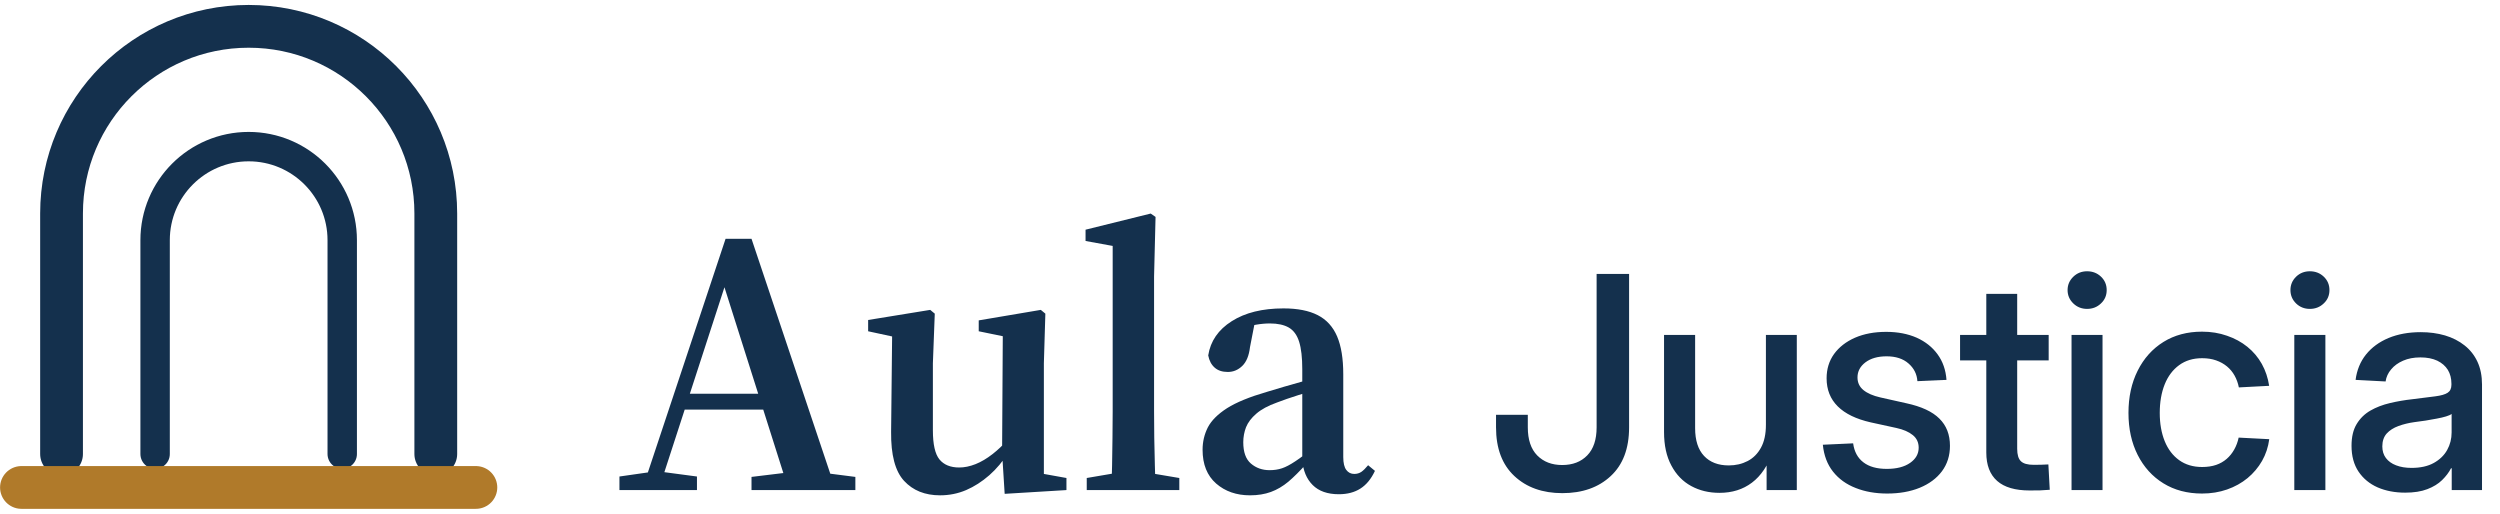
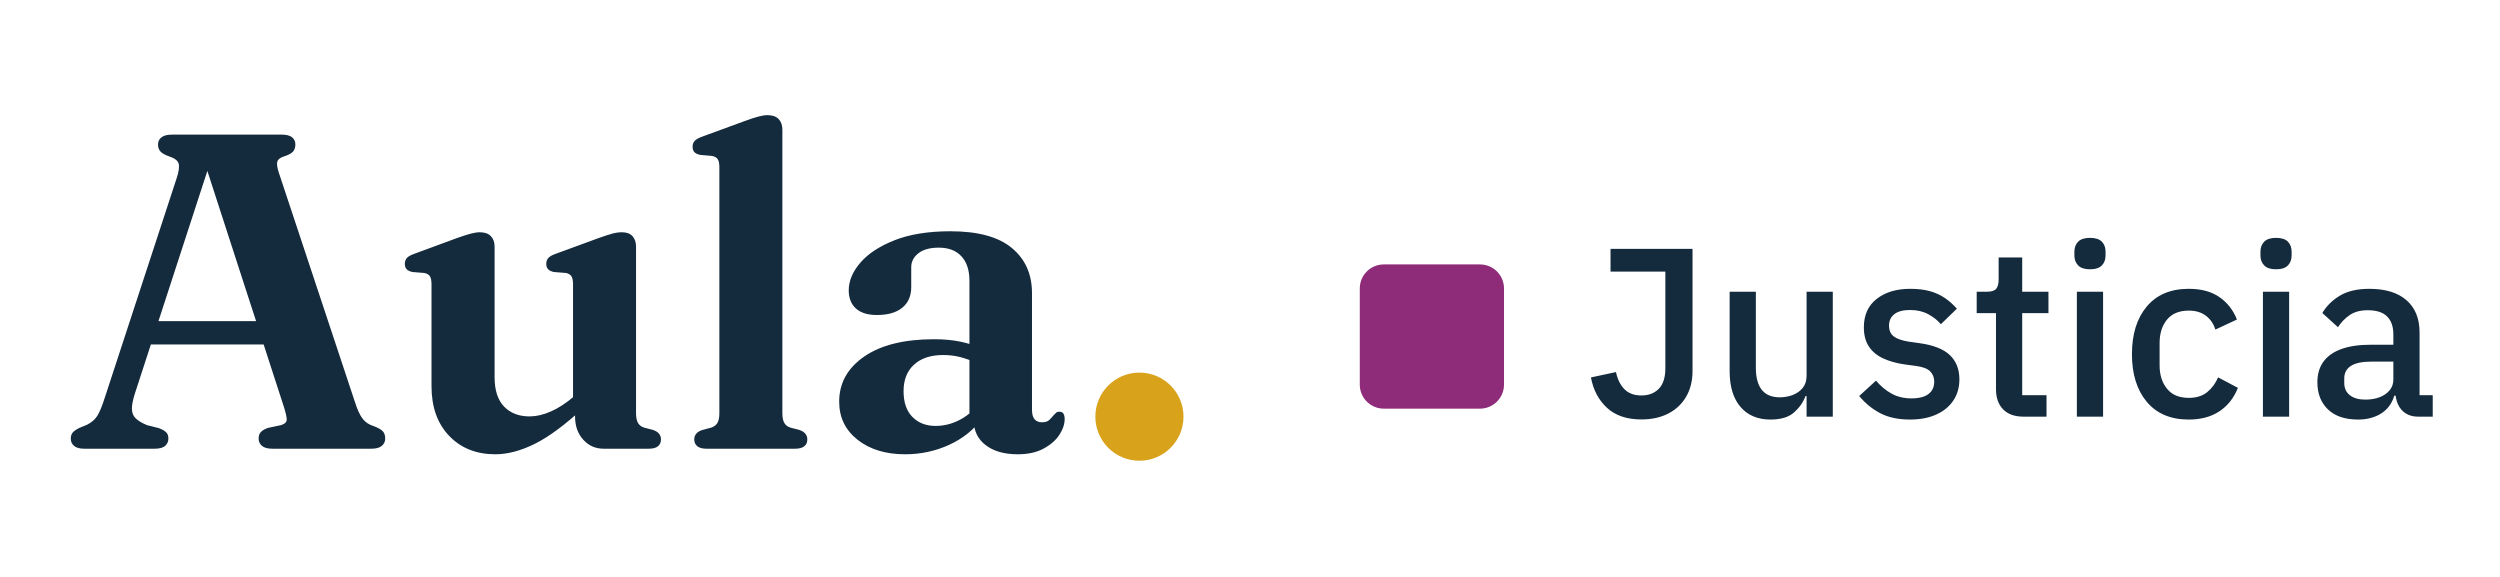
- <svg xmlns="http://www.w3.org/2000/svg" viewBox="0 0 252.5 51.9" width="253" height="52" role="img" aria-label="Aula Justicia">
-   <g transform="translate(0.81,-0.04) scale(1.35)">
-     <g fill="none" stroke-linecap="round">
-       <path d="M4 34V16a14 14 0 0 1 28 0v18" stroke="#14304D" stroke-width="3.2" />
-       <path d="M11 34V18a7 7 0 0 1 14 0v16" stroke="#14304D" stroke-width="2.2" />
-       <path d="M1 36.5h34" stroke="#B07A2A" stroke-width="3.2" />
-     </g>
-   </g>
-   <path transform="translate(62.22,49.5)" d="M0.34 0V-1.37L3.76 -1.86H4.48L8.17 -1.37V0ZM2.62 0 11.06 -25.38H13.68L22.19 0H17.44L10.6 -21.58H11.29L11.13 -21.05L4.29 0ZM6.38 -8.13V-9.73H16.99V-8.13ZM13.68 0V-1.33L18.05 -1.86H20.03L24.17 -1.33V0ZM32.72 0.53Q30.44 0.53 29.09 -0.93Q27.74 -2.39 27.78 -5.89L27.89 -16.34L28.84 -15.31L25.46 -16.04V-17.18L31.73 -18.2L32.19 -17.82L32 -12.81V-6.04Q32 -3.91 32.66 -3.1Q33.33 -2.28 34.66 -2.28Q35.45 -2.28 36.31 -2.62Q37.16 -2.96 38.02 -3.63Q38.87 -4.29 39.63 -5.17L40.17 -3.8H39.63Q38.8 -2.47 37.7 -1.5Q36.59 -0.53 35.36 0Q34.12 0.53 32.72 0.53ZM39.25 0.38 38.99 -3.76V-3.84L39.06 -15.54L36.63 -16.04V-17.14L42.9 -18.2L43.36 -17.82L43.21 -12.81V-1.63L45.49 -1.22V0ZM47.54 0V-1.22L51.3 -1.86H53.09L56.89 -1.22V0ZM50.01 0Q50.08 -1.18 50.1 -2.53Q50.12 -3.88 50.14 -5.28Q50.16 -6.69 50.16 -7.98V-24.66L47.42 -25.16V-26.3L54 -27.93L54.49 -27.59L54.34 -21.55V-7.98Q54.34 -6.69 54.36 -5.28Q54.38 -3.88 54.42 -2.53Q54.45 -1.18 54.49 0ZM64.03 0.53Q61.98 0.53 60.61 -0.66Q59.24 -1.86 59.24 -4.07Q59.24 -5.28 59.77 -6.33Q60.31 -7.37 61.71 -8.27Q63.12 -9.16 65.74 -9.92Q66.58 -10.18 67.51 -10.45Q68.44 -10.72 69.44 -11Q70.45 -11.29 71.52 -11.55V-10.41Q70.07 -9.96 68.88 -9.58Q67.68 -9.2 66.77 -8.85Q65.4 -8.36 64.66 -7.71Q63.92 -7.07 63.63 -6.35Q63.35 -5.62 63.35 -4.83Q63.35 -3.34 64.12 -2.68Q64.9 -2.01 66.01 -2.01Q66.69 -2.01 67.26 -2.2Q67.83 -2.39 68.61 -2.91Q69.39 -3.42 70.53 -4.37L70.95 -2.62H69.69Q68.74 -1.56 67.91 -0.85Q67.07 -0.15 66.14 0.19Q65.21 0.53 64.03 0.53ZM73 0.42Q71.29 0.42 70.36 -0.51Q69.43 -1.44 69.31 -3.04V-3.19V-12.2Q69.31 -13.98 68.99 -14.99Q68.67 -16 67.94 -16.42Q67.22 -16.83 66.04 -16.83Q65.36 -16.83 64.62 -16.7Q63.88 -16.57 62.93 -16.23L64.6 -17.37L64.03 -14.44Q63.88 -13.15 63.25 -12.54Q62.62 -11.93 61.79 -11.93Q60.95 -11.93 60.46 -12.37Q59.96 -12.81 59.81 -13.6Q60.15 -15.77 62.19 -17.06Q64.22 -18.35 67.41 -18.35Q69.54 -18.35 70.87 -17.67Q72.2 -16.99 72.83 -15.52Q73.45 -14.06 73.45 -11.7V-3.34Q73.45 -2.43 73.76 -2.03Q74.06 -1.63 74.56 -1.63Q74.97 -1.63 75.28 -1.84Q75.58 -2.05 75.96 -2.51L76.65 -1.94Q76.08 -0.72 75.18 -0.15Q74.29 0.42 73 0.42Z" fill="#14304D" />
-   <path transform="translate(150.02,49.5)" d="M7.78 0.31Q4.78 0.31 2.93 -1.42Q1.08 -3.15 1.08 -6.34V-7.6H4.29V-6.33Q4.29 -4.47 5.24 -3.5Q6.2 -2.53 7.76 -2.53Q9.35 -2.53 10.29 -3.5Q11.24 -4.47 11.24 -6.33V-21.83H14.52V-6.33Q14.52 -3.13 12.66 -1.41Q10.81 0.31 7.78 0.31ZM23.65 0.28Q22.05 0.28 20.79 -0.41Q19.52 -1.1 18.79 -2.48Q18.05 -3.85 18.05 -5.86V-15.67H21.19V-6.25Q21.19 -4.41 22.09 -3.45Q22.99 -2.49 24.59 -2.49Q25.64 -2.49 26.49 -2.93Q27.34 -3.37 27.84 -4.28Q28.34 -5.19 28.34 -6.59V-15.67H31.46V0H28.41V-3.88H29.04Q28.29 -1.77 26.93 -0.75Q25.57 0.28 23.65 0.28ZM40.59 0.35Q38.82 0.35 37.41 -0.21Q35.99 -0.76 35.12 -1.86Q34.25 -2.96 34.09 -4.58L37.15 -4.72Q37.32 -3.46 38.19 -2.8Q39.05 -2.14 40.55 -2.14Q42.04 -2.14 42.91 -2.75Q43.77 -3.35 43.77 -4.28Q43.77 -5.07 43.18 -5.55Q42.58 -6.04 41.53 -6.27L38.92 -6.84Q36.72 -7.34 35.6 -8.45Q34.47 -9.57 34.47 -11.29Q34.47 -12.69 35.22 -13.74Q35.98 -14.79 37.34 -15.39Q38.7 -15.98 40.49 -15.98Q42.23 -15.98 43.57 -15.39Q44.9 -14.79 45.68 -13.71Q46.47 -12.63 46.58 -11.13L43.64 -11Q43.57 -12.07 42.74 -12.79Q41.92 -13.51 40.53 -13.51Q39.2 -13.51 38.39 -12.9Q37.59 -12.29 37.59 -11.38Q37.59 -10.59 38.19 -10.1Q38.79 -9.61 39.89 -9.36L42.52 -8.77Q44.8 -8.28 45.86 -7.22Q46.93 -6.17 46.93 -4.47Q46.93 -2.99 46.12 -1.9Q45.31 -0.82 43.87 -0.23Q42.44 0.35 40.59 0.35ZM56.9 -15.67V-13.1H47.95V-15.67ZM50.6 -19.82H53.72V-4.17Q53.72 -3.28 54.09 -2.92Q54.46 -2.55 55.39 -2.55Q55.72 -2.55 56.14 -2.56Q56.57 -2.58 56.87 -2.59L57.01 -0.03Q56.58 0.01 56.04 0.03Q55.5 0.04 54.98 0.04Q52.79 0.04 51.7 -0.92Q50.6 -1.89 50.6 -3.79ZM59.21 0V-15.67H62.34V0ZM60.78 -18.3Q59.96 -18.3 59.39 -18.85Q58.81 -19.41 58.81 -20.2Q58.81 -20.99 59.39 -21.55Q59.96 -22.1 60.78 -22.1Q61.61 -22.1 62.18 -21.56Q62.76 -21.01 62.76 -20.2Q62.76 -19.39 62.18 -18.85Q61.61 -18.3 60.78 -18.3ZM72.39 0.35Q70.16 0.35 68.49 -0.68Q66.82 -1.71 65.89 -3.55Q64.96 -5.39 64.96 -7.79Q64.96 -10.21 65.89 -12.06Q66.82 -13.92 68.49 -14.96Q70.16 -16 72.39 -16Q73.75 -16 74.91 -15.59Q76.08 -15.19 76.97 -14.47Q77.87 -13.74 78.43 -12.74Q78.99 -11.73 79.17 -10.53L76.11 -10.37Q75.98 -11.02 75.68 -11.56Q75.38 -12.1 74.91 -12.49Q74.44 -12.88 73.81 -13.1Q73.19 -13.32 72.4 -13.32Q71.04 -13.32 70.08 -12.62Q69.12 -11.92 68.62 -10.68Q68.12 -9.43 68.12 -7.79Q68.12 -6.18 68.62 -4.94Q69.12 -3.71 70.08 -3.02Q71.04 -2.33 72.4 -2.33Q73.19 -2.33 73.81 -2.54Q74.42 -2.75 74.88 -3.15Q75.33 -3.54 75.64 -4.09Q75.95 -4.64 76.09 -5.3L79.18 -5.14Q79.02 -3.94 78.45 -2.94Q77.88 -1.95 76.99 -1.21Q76.09 -0.47 74.92 -0.06Q73.75 0.35 72.39 0.35ZM81.71 0V-15.67H84.85V0ZM83.28 -18.3Q82.46 -18.3 81.89 -18.85Q81.32 -19.41 81.32 -20.2Q81.32 -20.99 81.89 -21.55Q82.46 -22.1 83.28 -22.1Q84.11 -22.1 84.68 -21.56Q85.26 -21.01 85.26 -20.2Q85.26 -19.39 84.68 -18.85Q84.11 -18.3 83.28 -18.3ZM92.91 0.26Q91.36 0.26 90.13 -0.27Q88.91 -0.81 88.2 -1.86Q87.49 -2.92 87.49 -4.47Q87.49 -5.82 88.01 -6.67Q88.53 -7.53 89.4 -8.03Q90.27 -8.53 91.38 -8.79Q92.48 -9.05 93.66 -9.18Q95.11 -9.36 95.96 -9.47Q96.82 -9.58 97.2 -9.83Q97.58 -10.08 97.58 -10.63V-10.75Q97.58 -11.54 97.22 -12.14Q96.85 -12.73 96.15 -13.07Q95.44 -13.4 94.45 -13.4Q93.45 -13.4 92.7 -13.07Q91.94 -12.74 91.49 -12.19Q91.03 -11.65 90.93 -10.97L87.9 -11.13Q88.09 -12.61 88.95 -13.69Q89.82 -14.77 91.23 -15.36Q92.65 -15.95 94.48 -15.95Q95.8 -15.95 96.93 -15.62Q98.07 -15.28 98.91 -14.61Q99.75 -13.95 100.21 -12.96Q100.67 -11.97 100.67 -10.66V0H97.61V-2.2H97.54Q97.22 -1.58 96.64 -1.01Q96.06 -0.44 95.14 -0.09Q94.23 0.26 92.91 0.26ZM93.55 -2.24Q94.9 -2.24 95.8 -2.74Q96.7 -3.24 97.15 -4.05Q97.6 -4.86 97.6 -5.82V-7.69Q97.44 -7.56 97.04 -7.44Q96.65 -7.32 96.11 -7.22Q95.58 -7.12 94.98 -7.02Q94.39 -6.93 93.82 -6.86Q92.97 -6.74 92.23 -6.47Q91.49 -6.2 91.04 -5.71Q90.6 -5.21 90.6 -4.41Q90.6 -3.72 90.96 -3.24Q91.33 -2.75 91.99 -2.5Q92.66 -2.24 93.55 -2.24Z" fill="#14304D" />
+ <svg xmlns="http://www.w3.org/2000/svg" viewBox="0 0 312 72" width="312" height="72" role="img" aria-label="Aula Justicia">
+   <path d="M17.772 40.074H34.309L34.426 42.991H17.57ZM21.014 54.723Q21.014 55.294 20.606 55.647Q20.197 56.0 19.306 56.0H10.542Q9.669 56.0 9.252 55.653Q8.834 55.306 8.834 54.734Q8.834 54.286 9.064 53.995Q9.294 53.704 9.921 53.396L10.834 53.021Q11.679 52.606 12.122 51.929Q12.564 51.251 13.102 49.555L22.067 22.176Q22.459 20.961 22.291 20.406Q22.123 19.852 21.126 19.522Q20.342 19.253 20.032 18.914Q19.721 18.575 19.721 18.054Q19.721 17.466 20.158 17.133Q20.594 16.8 21.474 16.8H35.149Q36.039 16.8 36.451 17.133Q36.862 17.466 36.862 18.043Q36.862 18.598 36.551 18.934Q36.241 19.27 35.529 19.488Q34.762 19.723 34.619 20.138Q34.477 20.552 34.779 21.493L44.31 50.215Q44.753 51.604 45.262 52.265Q45.772 52.926 46.673 53.189Q47.519 53.525 47.796 53.847Q48.073 54.169 48.073 54.723Q48.073 55.294 47.645 55.647Q47.217 56.0 46.337 56.0H33.99Q33.116 56.0 32.696 55.647Q32.276 55.294 32.276 54.723Q32.276 54.214 32.559 53.911Q32.842 53.609 33.469 53.396L35.082 53.054Q35.799 52.819 35.785 52.332Q35.771 51.845 35.412 50.725L25.5 20.166L26.441 19.6L16.831 49.123Q16.462 50.283 16.462 51.008Q16.462 51.733 16.918 52.195Q17.374 52.657 18.354 53.06L19.827 53.43Q20.415 53.654 20.715 53.928Q21.014 54.202 21.014 54.723Z M71.767 51.979V50.585L71.515 50.484V35.493Q71.515 34.754 71.294 34.451Q71.073 34.149 70.614 34.065L69.118 33.947Q68.598 33.83 68.385 33.58Q68.172 33.331 68.172 32.928Q68.172 32.486 68.438 32.189Q68.704 31.892 69.449 31.64L74.685 29.719Q75.737 29.344 76.384 29.165Q77.031 28.986 77.613 28.986Q78.498 28.986 78.938 29.478Q79.377 29.971 79.377 30.766V51.52Q79.377 52.377 79.624 52.788Q79.87 53.2 80.369 53.362L81.449 53.642Q81.976 53.805 82.233 54.113Q82.491 54.421 82.491 54.83Q82.491 55.378 82.119 55.689Q81.746 56.0 80.957 56.0H75.34Q73.806 56.0 72.786 54.872Q71.767 53.743 71.767 51.979ZM53.853 48.216V35.493Q53.853 34.754 53.637 34.451Q53.422 34.149 52.934 34.065L51.467 33.947Q50.946 33.83 50.734 33.58Q50.521 33.331 50.521 32.928Q50.521 32.486 50.787 32.189Q51.053 31.892 51.798 31.64L57.006 29.719Q58.109 29.327 58.761 29.156Q59.413 28.986 59.867 28.986Q60.802 28.986 61.264 29.478Q61.726 29.971 61.726 30.766V47.079Q61.726 49.515 62.911 50.742Q64.095 51.968 66.094 51.968Q67.332 51.968 68.724 51.363Q70.115 50.759 71.605 49.498L72.73 48.518L74.013 49.846L72.915 50.809Q69.398 54.068 66.761 55.381Q64.123 56.694 61.816 56.694Q58.254 56.694 56.054 54.393Q53.853 52.091 53.853 48.216Z M97.639 16.162V51.52Q97.639 52.377 97.885 52.788Q98.132 53.2 98.63 53.362L99.711 53.642Q100.237 53.805 100.495 54.113Q100.753 54.421 100.753 54.83Q100.753 55.378 100.38 55.689Q100.008 56.0 99.218 56.0H88.181Q87.402 56.0 87.022 55.689Q86.641 55.378 86.641 54.83Q86.641 54.432 86.893 54.124Q87.145 53.816 87.688 53.654L88.774 53.362Q89.284 53.189 89.53 52.788Q89.777 52.388 89.777 51.531V20.877Q89.777 20.149 89.556 19.846Q89.334 19.544 88.847 19.46L87.38 19.331Q86.859 19.214 86.646 18.97Q86.434 18.726 86.434 18.312Q86.434 17.87 86.7 17.578Q86.966 17.287 87.71 17.024L92.918 15.114Q94.022 14.711 94.674 14.54Q95.326 14.37 95.78 14.37Q96.715 14.37 97.177 14.862Q97.639 15.355 97.639 16.162Z M121.523 52.427V51.85L120.986 51.738V35.039Q120.986 33.068 119.986 31.987Q118.986 30.906 117.166 30.906Q115.509 30.906 114.615 31.609Q113.722 32.312 113.722 33.342V35.823Q113.722 37.486 112.608 38.399Q111.494 39.312 109.45 39.312Q107.702 39.312 106.812 38.494Q105.922 37.677 105.922 36.238Q105.922 34.468 107.375 32.78Q108.828 31.091 111.656 29.977Q114.484 28.862 118.628 28.862Q123.763 28.862 126.277 30.948Q128.792 33.034 128.792 36.585V51.134Q128.792 51.94 129.114 52.321Q129.436 52.702 130.029 52.702Q130.651 52.702 130.951 52.411Q131.25 52.119 131.48 51.834Q131.642 51.649 131.799 51.514Q131.956 51.38 132.202 51.38Q132.566 51.38 132.717 51.626Q132.869 51.873 132.869 52.304Q132.869 53.256 132.211 54.264Q131.553 55.272 130.245 55.983Q128.938 56.694 127.011 56.694Q124.497 56.694 123.01 55.552Q121.523 54.41 121.523 52.427ZM104.729 50.126Q104.729 46.654 107.856 44.495Q110.984 42.336 116.584 42.336Q118.415 42.336 119.88 42.644Q121.344 42.952 122.419 43.462L121.792 45.259Q120.823 44.822 119.84 44.565Q118.858 44.307 117.693 44.307Q115.38 44.307 114.072 45.506Q112.765 46.704 112.765 48.81Q112.765 50.932 113.879 52.044Q114.993 53.155 116.752 53.155Q118.258 53.155 119.65 52.464Q121.042 51.772 121.999 50.551L122.615 52.153Q121.058 54.32 118.471 55.507Q115.884 56.694 112.961 56.694Q109.315 56.694 107.022 54.88Q104.729 53.066 104.729 50.126Z" fill="#142A3D" />
+   <circle cx="142.2" cy="52" r="5.5" fill="#D9A21B" />
+   <rect x="169.7" y="33" width="18" height="18" rx="3" fill="#8E2C7A" />
+   <path d="M200.995 31.06H211.228V46.301Q211.228 48.135 210.437 49.498Q209.647 50.86 208.213 51.604Q206.78 52.347 204.844 52.347Q202.132 52.347 200.557 50.899Q198.982 49.451 198.55 47.103L201.675 46.435Q201.949 47.772 202.721 48.563Q203.493 49.354 204.852 49.354Q206.203 49.354 207.02 48.518Q207.837 47.682 207.837 45.953V33.895H200.995Z M225.461 52.0V49.429H225.328Q224.903 50.577 223.903 51.469Q222.902 52.36 220.952 52.36Q218.569 52.36 217.215 50.783Q215.86 49.206 215.86 46.322V36.405H219.131V45.915Q219.131 47.716 219.871 48.65Q220.611 49.585 222.12 49.585Q222.965 49.585 223.731 49.296Q224.496 49.006 224.978 48.41Q225.461 47.814 225.461 46.91V36.405H228.732V52.0Z M238.368 52.36Q236.174 52.36 234.665 51.573Q233.157 50.787 232.03 49.42L234.124 47.502Q234.999 48.535 236.07 49.126Q237.142 49.718 238.535 49.718Q239.975 49.718 240.683 49.167Q241.391 48.616 241.391 47.633Q241.391 46.862 240.895 46.355Q240.4 45.849 239.165 45.677L237.73 45.485Q236.166 45.262 235.007 44.722Q233.847 44.182 233.228 43.229Q232.609 42.275 232.609 40.848Q232.609 38.551 234.216 37.298Q235.823 36.045 238.385 36.045Q239.811 36.045 240.857 36.338Q241.902 36.632 242.714 37.187Q243.526 37.742 244.22 38.522L242.22 40.461Q241.608 39.729 240.637 39.208Q239.666 38.687 238.384 38.687Q237.068 38.687 236.41 39.21Q235.751 39.733 235.751 40.626Q235.751 41.531 236.337 41.979Q236.923 42.427 238.158 42.629L239.601 42.834Q242.181 43.199 243.357 44.332Q244.533 45.465 244.533 47.351Q244.533 48.851 243.779 49.982Q243.025 51.113 241.639 51.737Q240.253 52.36 238.368 52.36Z M255.406 52.0H252.56Q250.881 52.0 249.991 51.088Q249.1 50.176 249.1 48.579V39.081H246.691V36.405H247.99Q248.822 36.405 249.126 36.038Q249.43 35.672 249.43 34.879V32.128H252.371V36.405H255.646V39.081H252.371V49.324H255.406Z M260.829 33.607Q259.822 33.607 259.353 33.123Q258.885 32.64 258.885 31.899V31.393Q258.885 30.64 259.353 30.162Q259.822 29.685 260.829 29.685Q261.852 29.685 262.312 30.162Q262.773 30.64 262.773 31.393V31.899Q262.773 32.64 262.312 33.123Q261.852 33.607 260.829 33.607ZM259.193 52.0V36.405H262.464V52.0Z M273.159 52.36Q269.774 52.36 267.921 50.151Q266.067 47.942 266.067 44.196Q266.067 40.45 267.921 38.248Q269.774 36.045 273.159 36.045Q275.508 36.045 277.001 37.09Q278.494 38.136 279.167 39.88L276.478 41.13Q276.148 40.058 275.307 39.411Q274.467 38.764 273.159 38.764Q271.362 38.764 270.44 39.89Q269.518 41.015 269.518 42.825V45.593Q269.518 47.372 270.44 48.513Q271.362 49.654 273.159 49.654Q274.565 49.654 275.442 48.951Q276.319 48.248 276.821 47.094L279.291 48.405Q278.529 50.312 276.973 51.336Q275.418 52.36 273.159 52.36Z M284.049 33.607Q283.042 33.607 282.573 33.123Q282.105 32.64 282.105 31.899V31.393Q282.105 30.64 282.573 30.162Q283.042 29.685 284.049 29.685Q285.072 29.685 285.532 30.162Q285.993 30.64 285.993 31.393V31.899Q285.993 32.64 285.532 33.123Q285.072 33.607 284.049 33.607ZM282.413 52.0V36.405H285.684V52.0Z M303.604 52.0H301.78Q300.884 52.0 300.239 51.595Q299.594 51.19 299.26 50.438Q298.926 49.686 298.926 48.679V48.392L299.869 49.378H298.806Q298.377 50.839 297.173 51.599Q295.969 52.36 294.272 52.36Q291.85 52.36 290.53 51.094Q289.21 49.827 289.21 47.718Q289.21 46.159 289.975 45.122Q290.74 44.085 292.22 43.553Q293.701 43.022 295.874 43.022H298.691V41.722Q298.691 40.29 297.919 39.504Q297.147 38.717 295.479 38.717Q294.125 38.717 293.241 39.321Q292.358 39.926 291.779 40.835L289.827 39.062Q290.598 37.755 292.016 36.9Q293.435 36.045 295.689 36.045Q298.709 36.045 300.335 37.47Q301.962 38.894 301.962 41.495V49.324H303.604ZM298.691 45.129H295.946Q294.226 45.129 293.394 45.665Q292.563 46.201 292.563 47.226V47.779Q292.563 48.791 293.274 49.331Q293.986 49.872 295.2 49.872Q296.208 49.872 296.988 49.567Q297.769 49.263 298.23 48.701Q298.691 48.139 298.691 47.385Z" fill="#142A3D" />
</svg>
